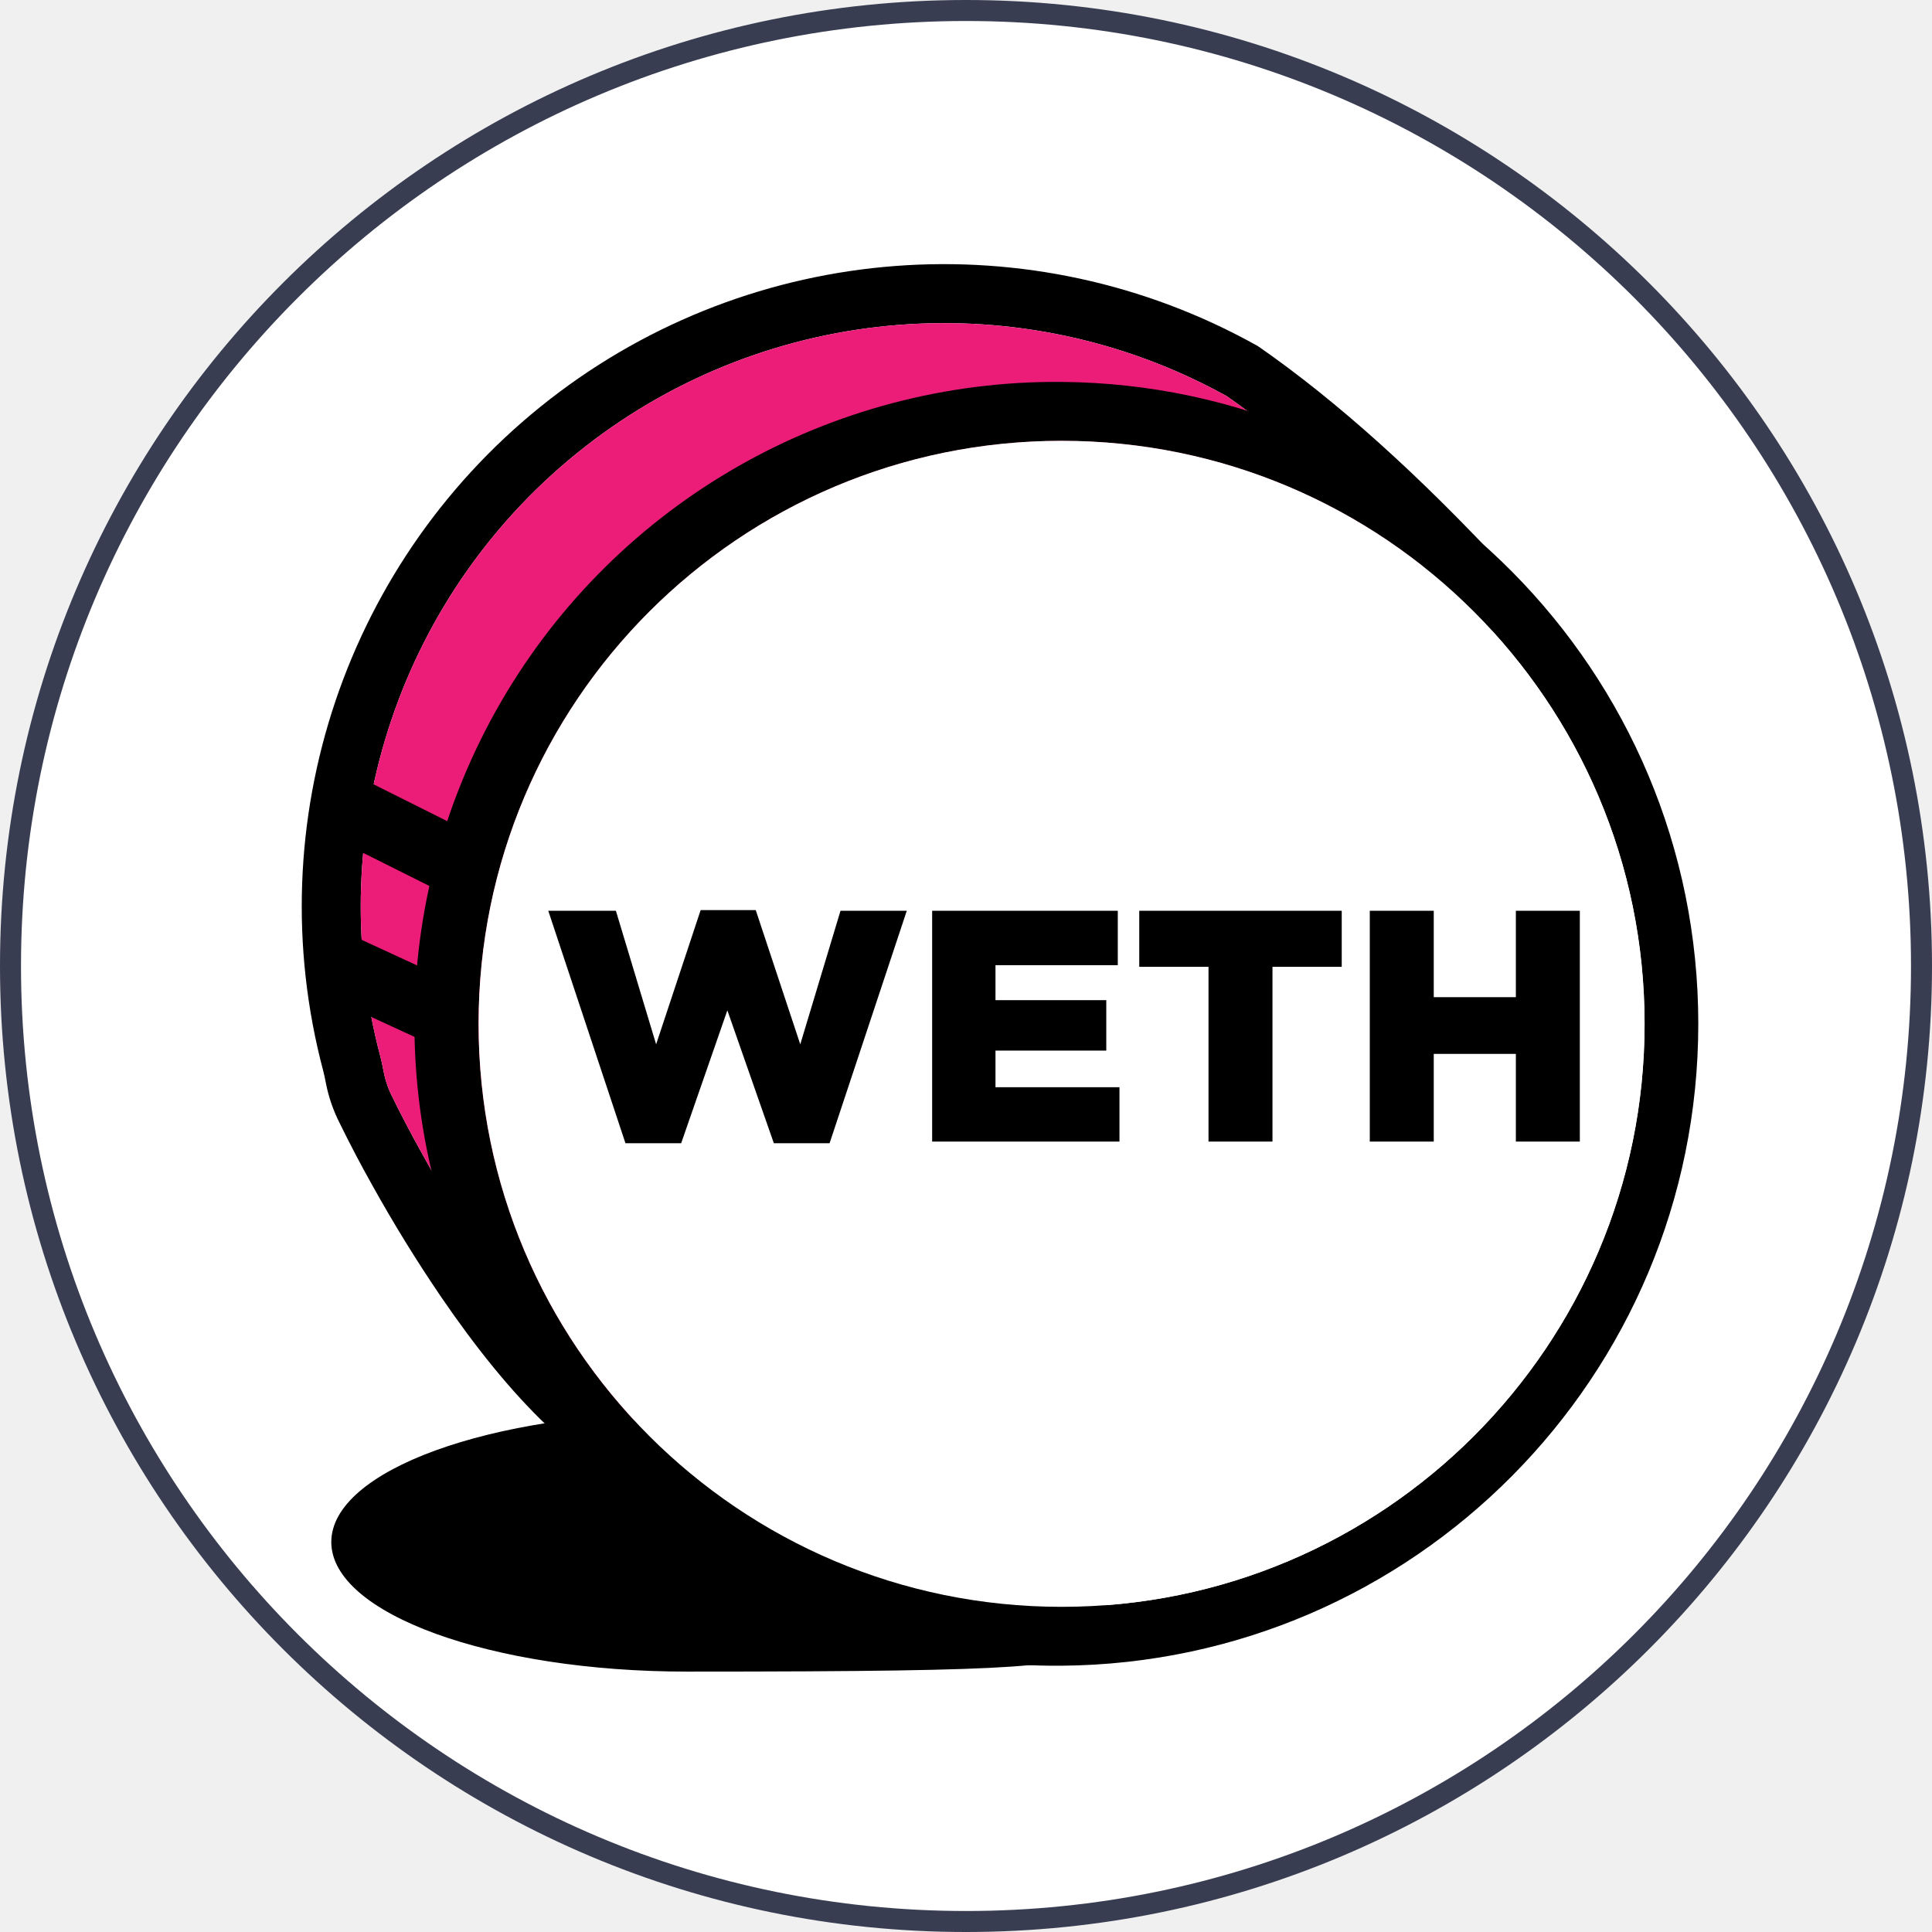
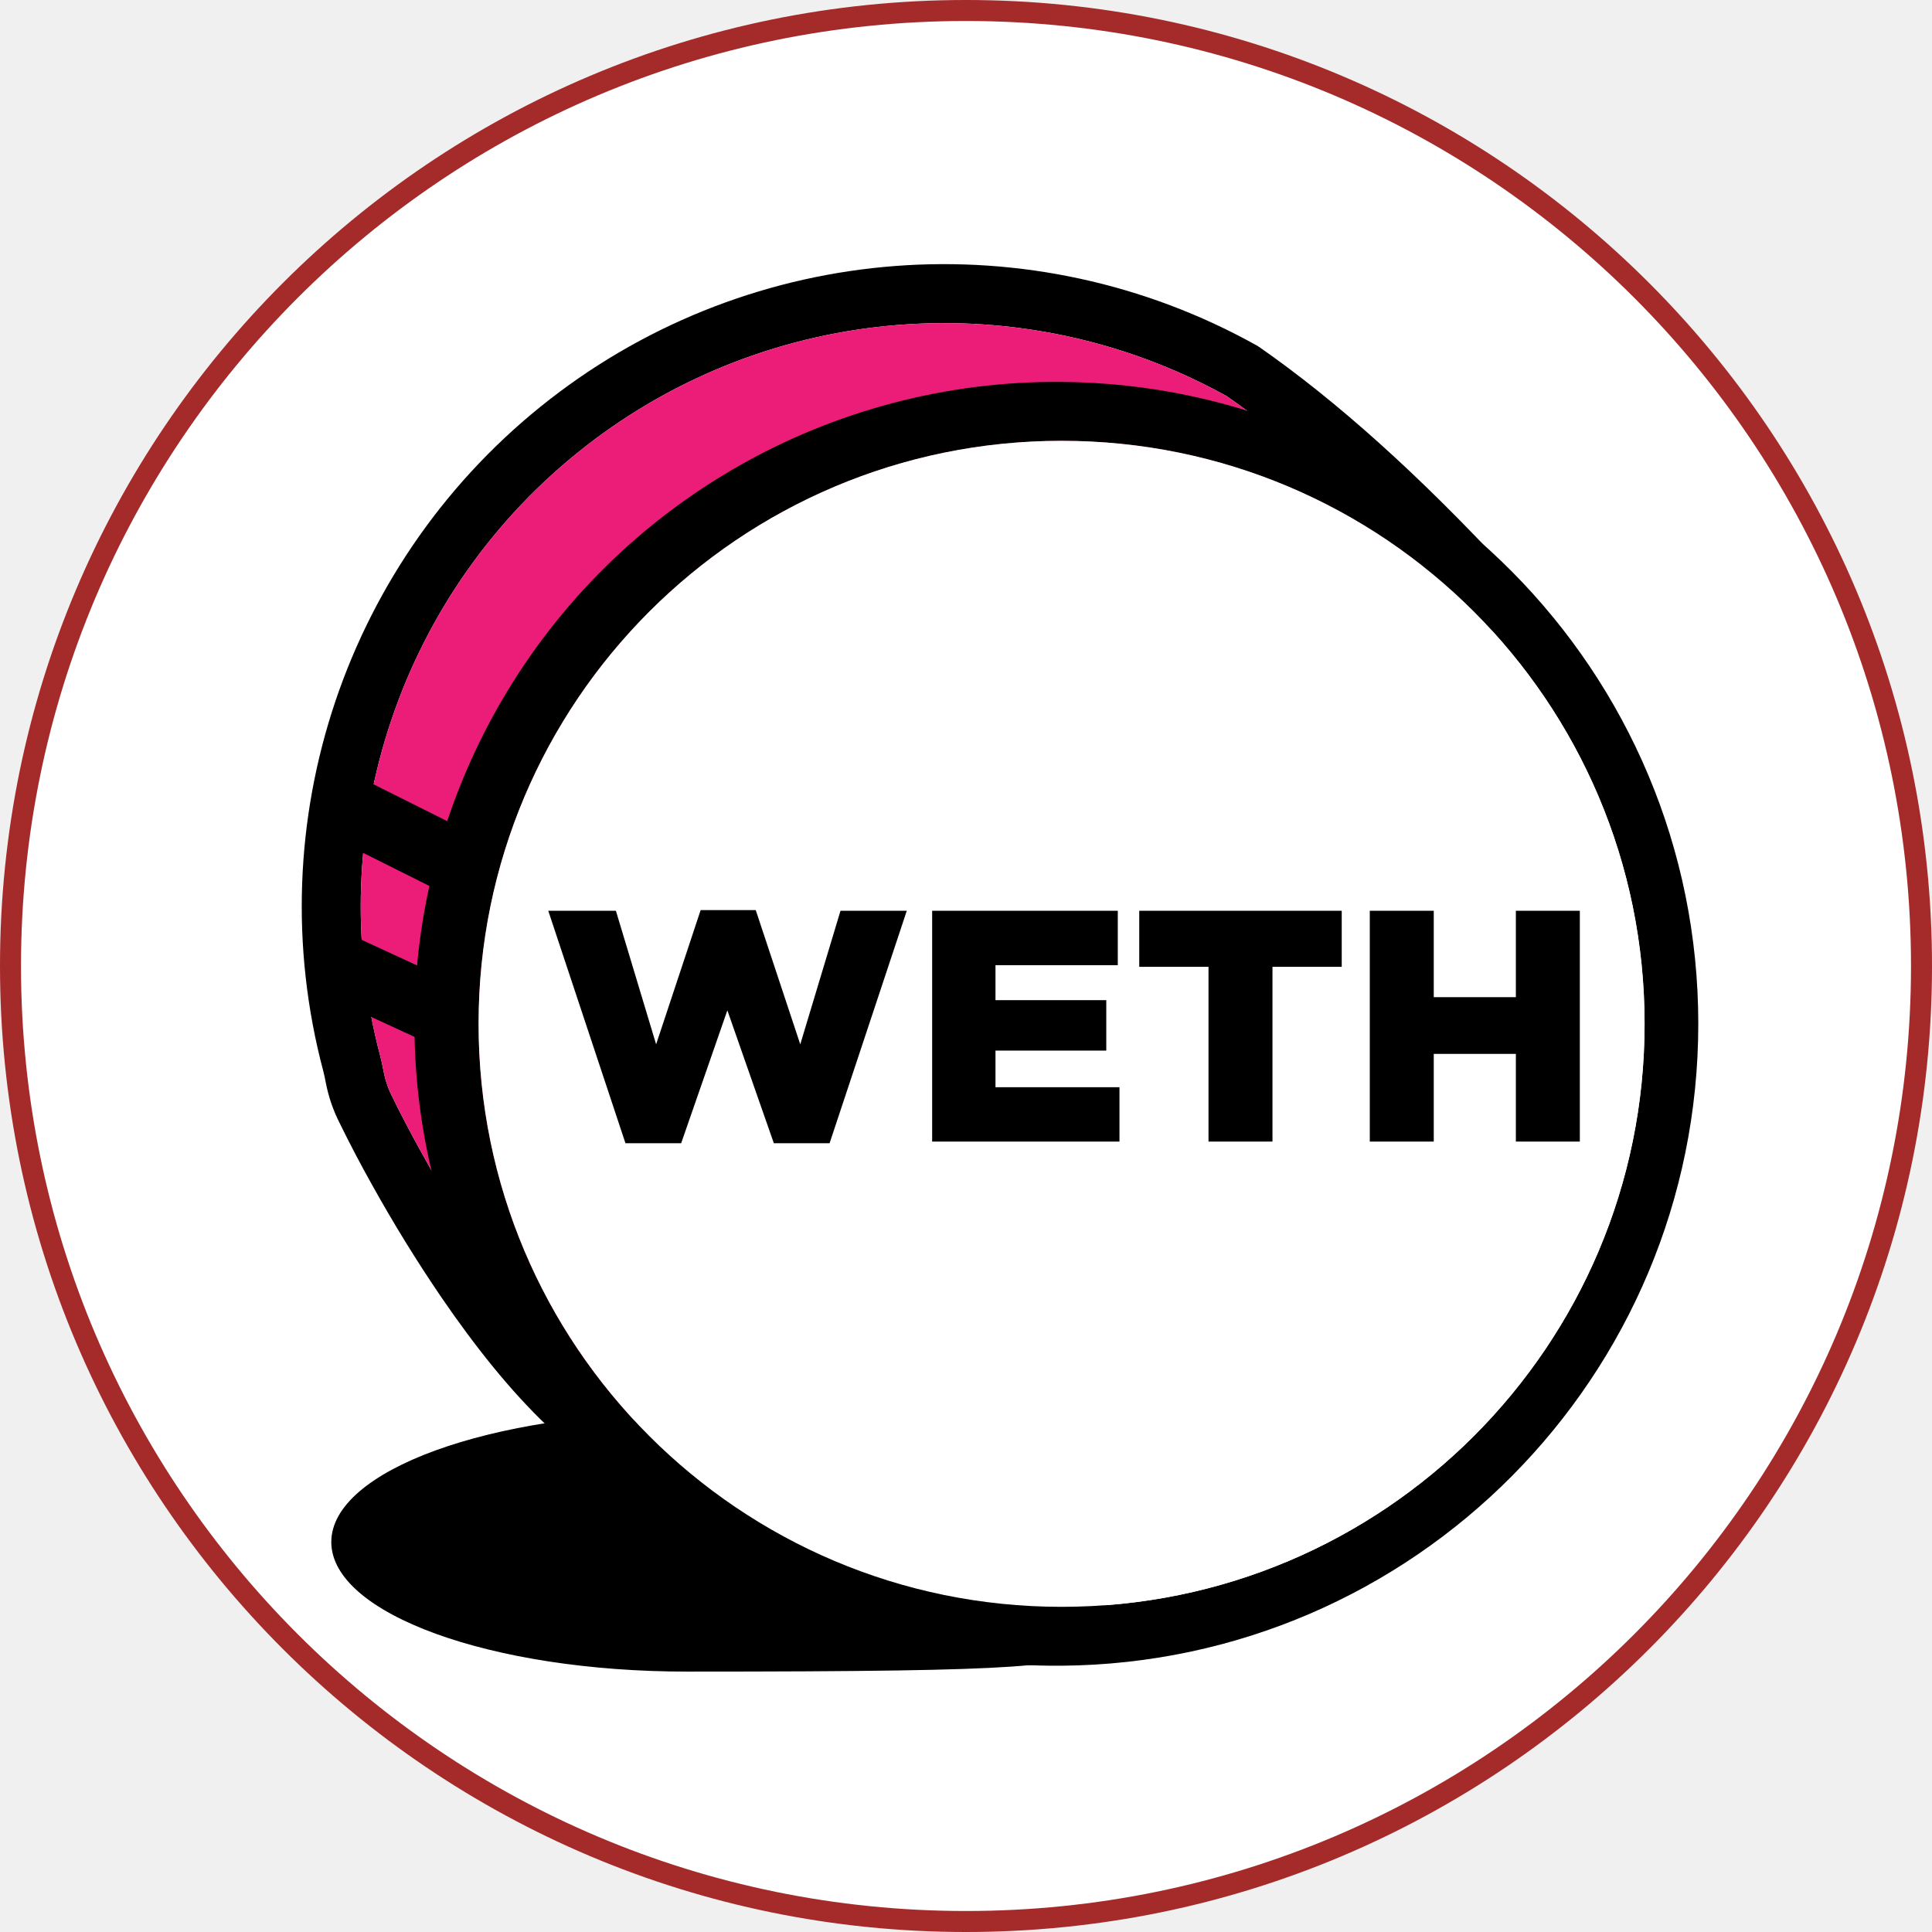
<svg xmlns="http://www.w3.org/2000/svg" width="46" height="46" viewBox="0 0 46 46" fill="none">
-   <path d="M45.75 23c0 12.565-10.185 22.75-22.75 22.75S.25 35.565.25 23 10.435.25 23 .25 45.75 10.435 45.75 23Z" fill="#fff" stroke="#383D51" stroke-width=".5" />
+   <path d="M45.75 23c0 12.565-10.185 22.75-22.75 22.75S.25 35.565.25 23 10.435.25 23 .25 45.75 10.435 45.75 23Z" fill="#fff" stroke="#A52A2A" stroke-width=".5" />
  <path d="M16.358 39.8c8.6 0 8.6-.128 10.058-.56 1.904-.566-5.38-5.609-10.058-5.609s-8.47 1.38-8.47 3.084c0 1.704 3.792 3.085 8.47 3.085Z" fill="#000" />
  <path d="m35.885 13.569.395.426-.346.467C24.72 29.626 18.258 36.492 15.517 35.571c-1.67-.561-3.344-2.248-5.018-4.697a34.592 34.592 0 0 1-1.644-2.67 29.045 29.045 0 0 1-.765-1.458 3.632 3.632 0 0 1-.33-.954l-.008-.039a3.493 3.493 0 0 0-.055-.251A15.29 15.29 0 0 1 29.922 8.225l.058.036c1.85 1.288 3.817 3.057 5.905 5.308Zm-6.677-4.137a13.89 13.89 0 0 0-20.155 15.71c.03.115.044.18.076.345l.007.034c.042.217.116.427.22.623.134.281.403.803.724 1.378a33.242 33.242 0 0 0 1.576 2.56c1.513 2.214 3.013 3.725 4.308 4.16 1.726.58 8.225-6.3 18.495-20.143-1.864-1.969-3.615-3.524-5.251-4.667Z" fill="#000" />
  <path d="M29.207 9.432a13.89 13.89 0 0 0-20.154 15.71c.03.115.044.18.076.345l.007.034c.042.217.116.427.22.622.134.282.403.803.724 1.379a33.223 33.223 0 0 0 1.576 2.56c1.513 2.213 3.013 3.725 4.308 4.16 1.726.58 8.225-6.3 18.495-20.143-1.865-1.969-3.615-3.524-5.252-4.667Z" fill="#EC1C79" />
  <path d="M25.275 39.66a15.284 15.284 0 1 1 0-30.567 15.284 15.284 0 0 1 0 30.567Zm0-1.401a13.88 13.88 0 1 0 0-27.761 13.88 13.88 0 0 0 0 27.76Z" fill="#000" />
  <path d="M25.276 38.258a13.881 13.881 0 1 0 0-27.763 13.881 13.881 0 0 0 0 27.763Z" fill="#fff" />
  <path fill-rule="evenodd" clip-rule="evenodd" d="m14.892 27.22-1.838-5.535h1.61l.958 3.18 1.06-3.196h1.312l1.06 3.196.958-3.18h1.578l-1.838 5.535h-1.327l-1.107-3.164-1.1 3.164h-1.326Zm7.302-.039v-5.496h4.42v1.295h-2.912v.833h2.638v1.201h-2.638v.872h2.952v1.295h-4.46Zm6.58 0V23.02h-1.649v-1.335h4.821v1.335h-1.649v4.161h-1.523Zm3.84 0v-5.496h1.523v2.057h1.955v-2.057h1.523v5.496h-1.523v-2.088h-1.955v2.088h-1.523Z" fill="#000" />
  <path d="M8.098 20.032a.785.785 0 0 1 .702-1.405l2.244 1.122a.786.786 0 1 1-.703 1.404l-2.243-1.121Zm-.258 3.719a.785.785 0 1 1 .658-1.426l2.244 1.036a.786.786 0 1 1-.659 1.425L7.84 23.752Z" fill="#000" />
</svg>
